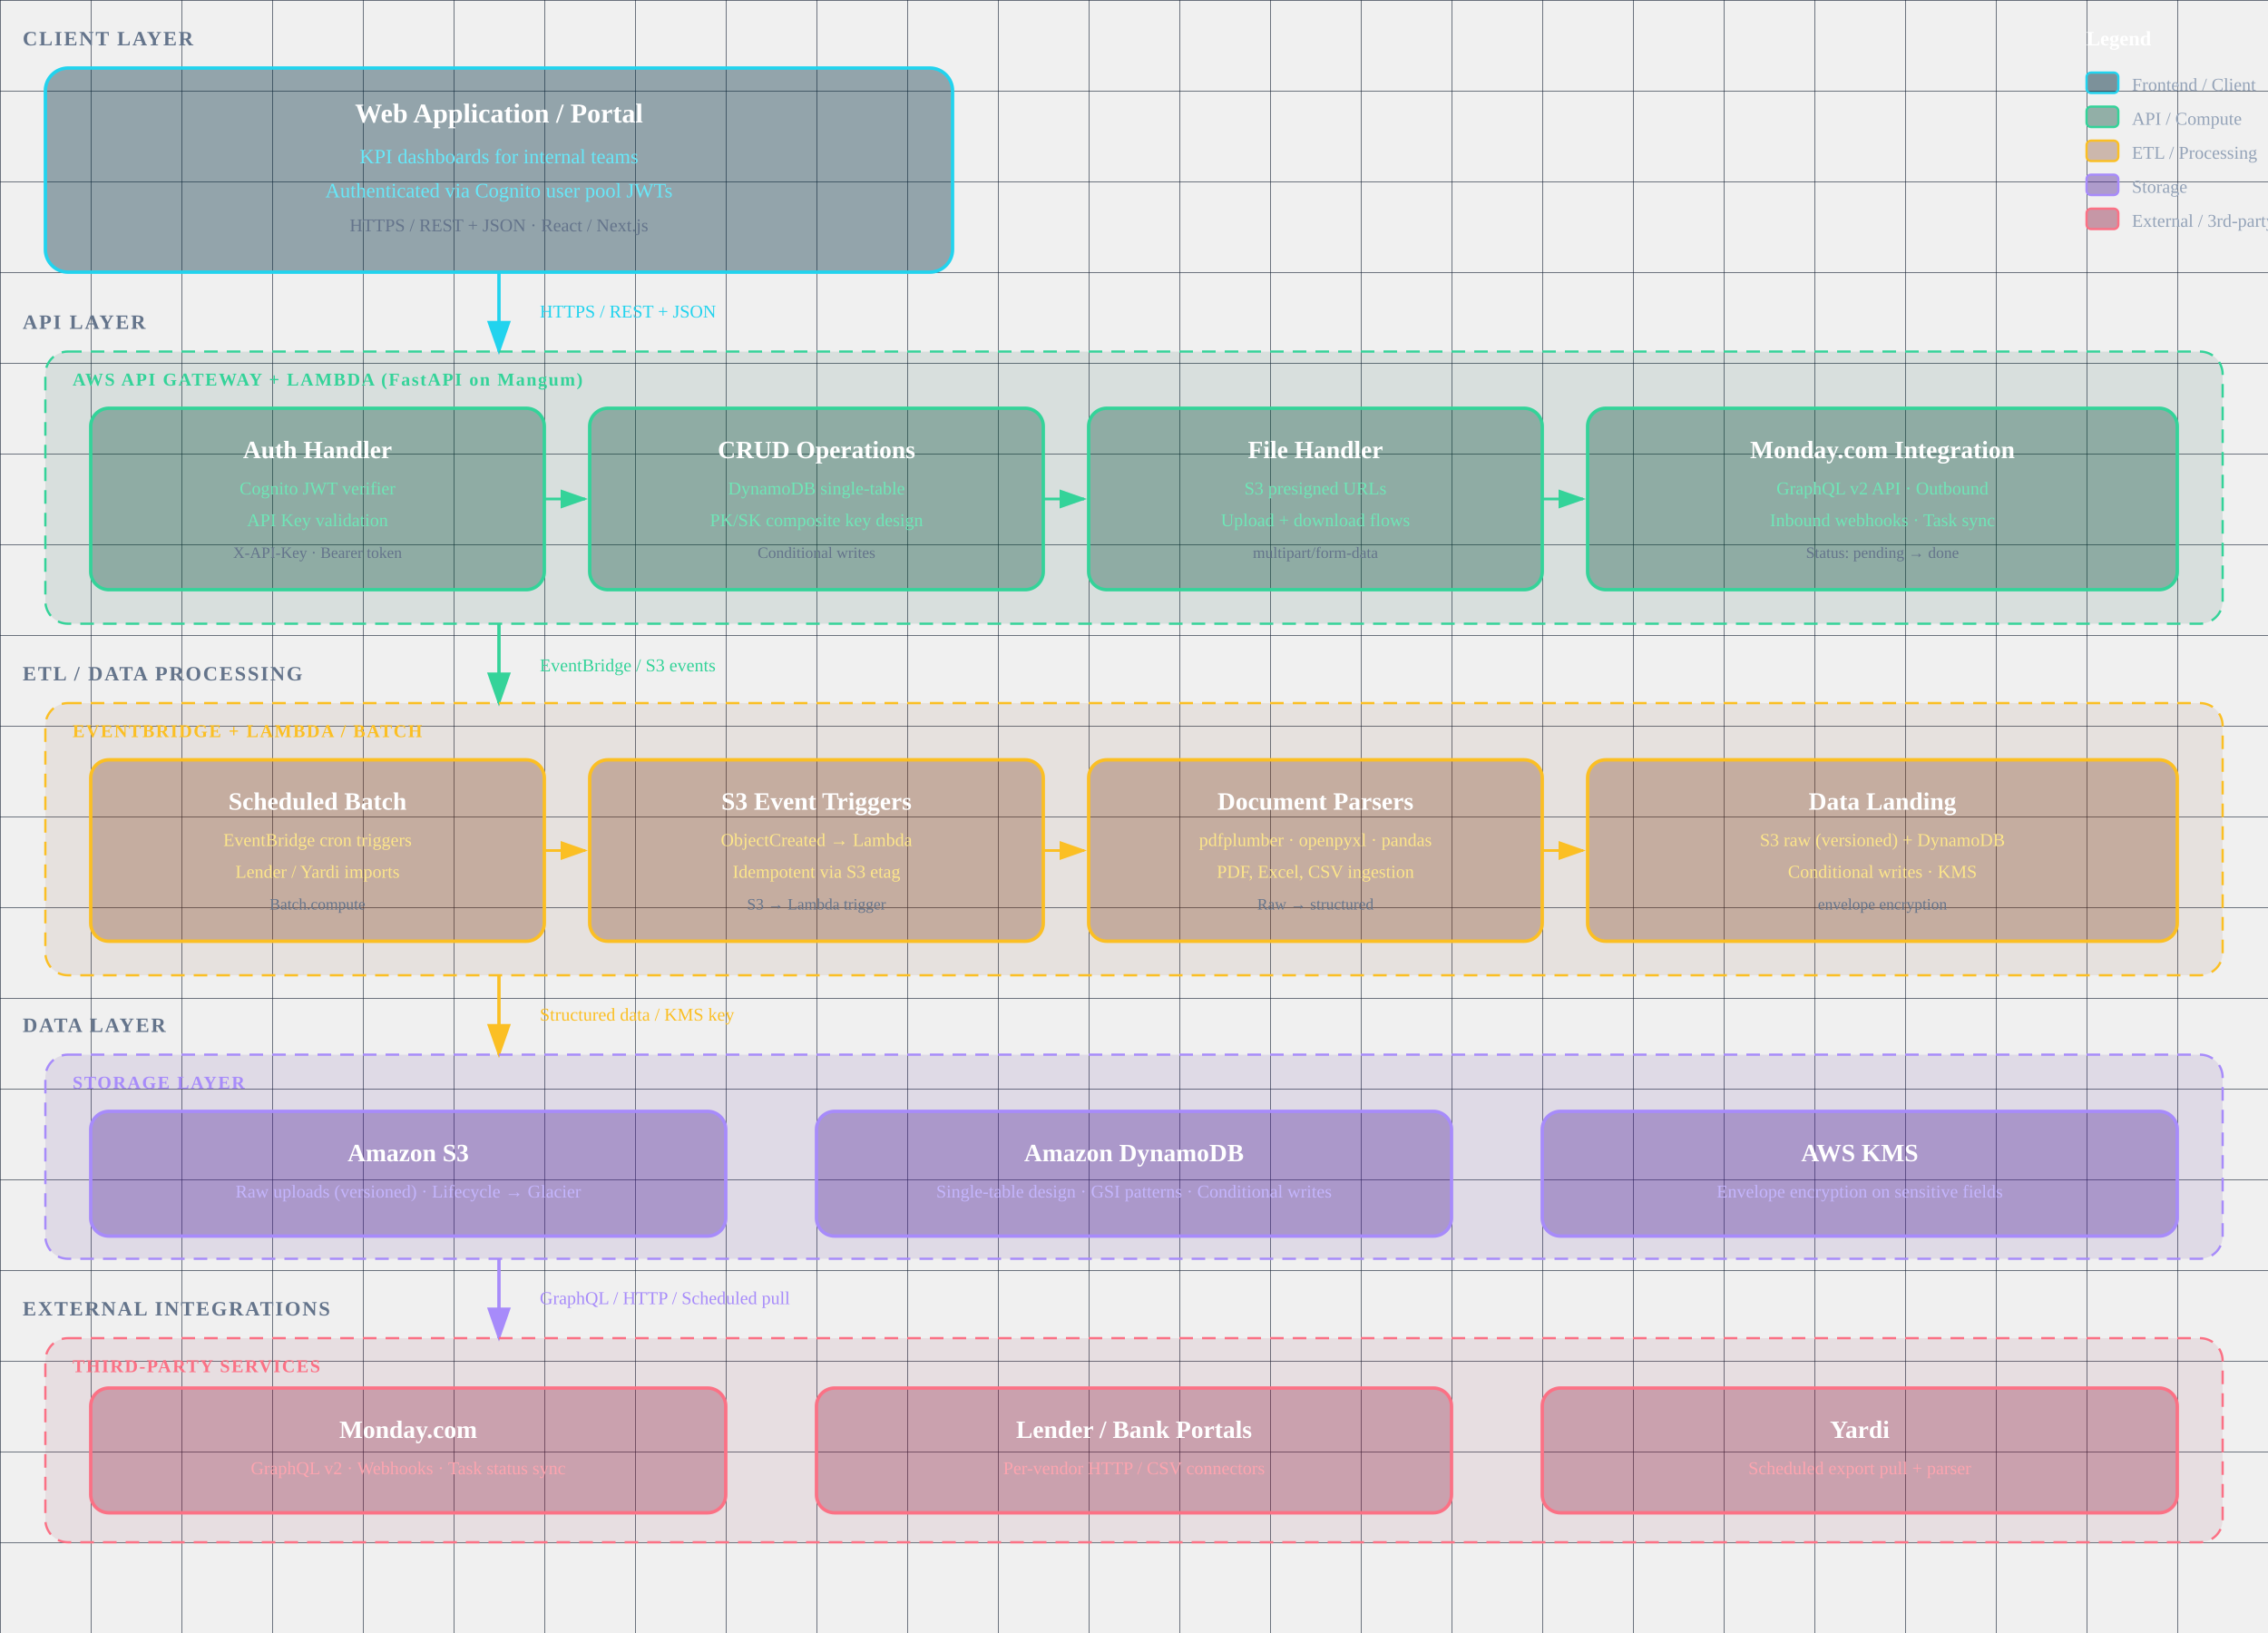
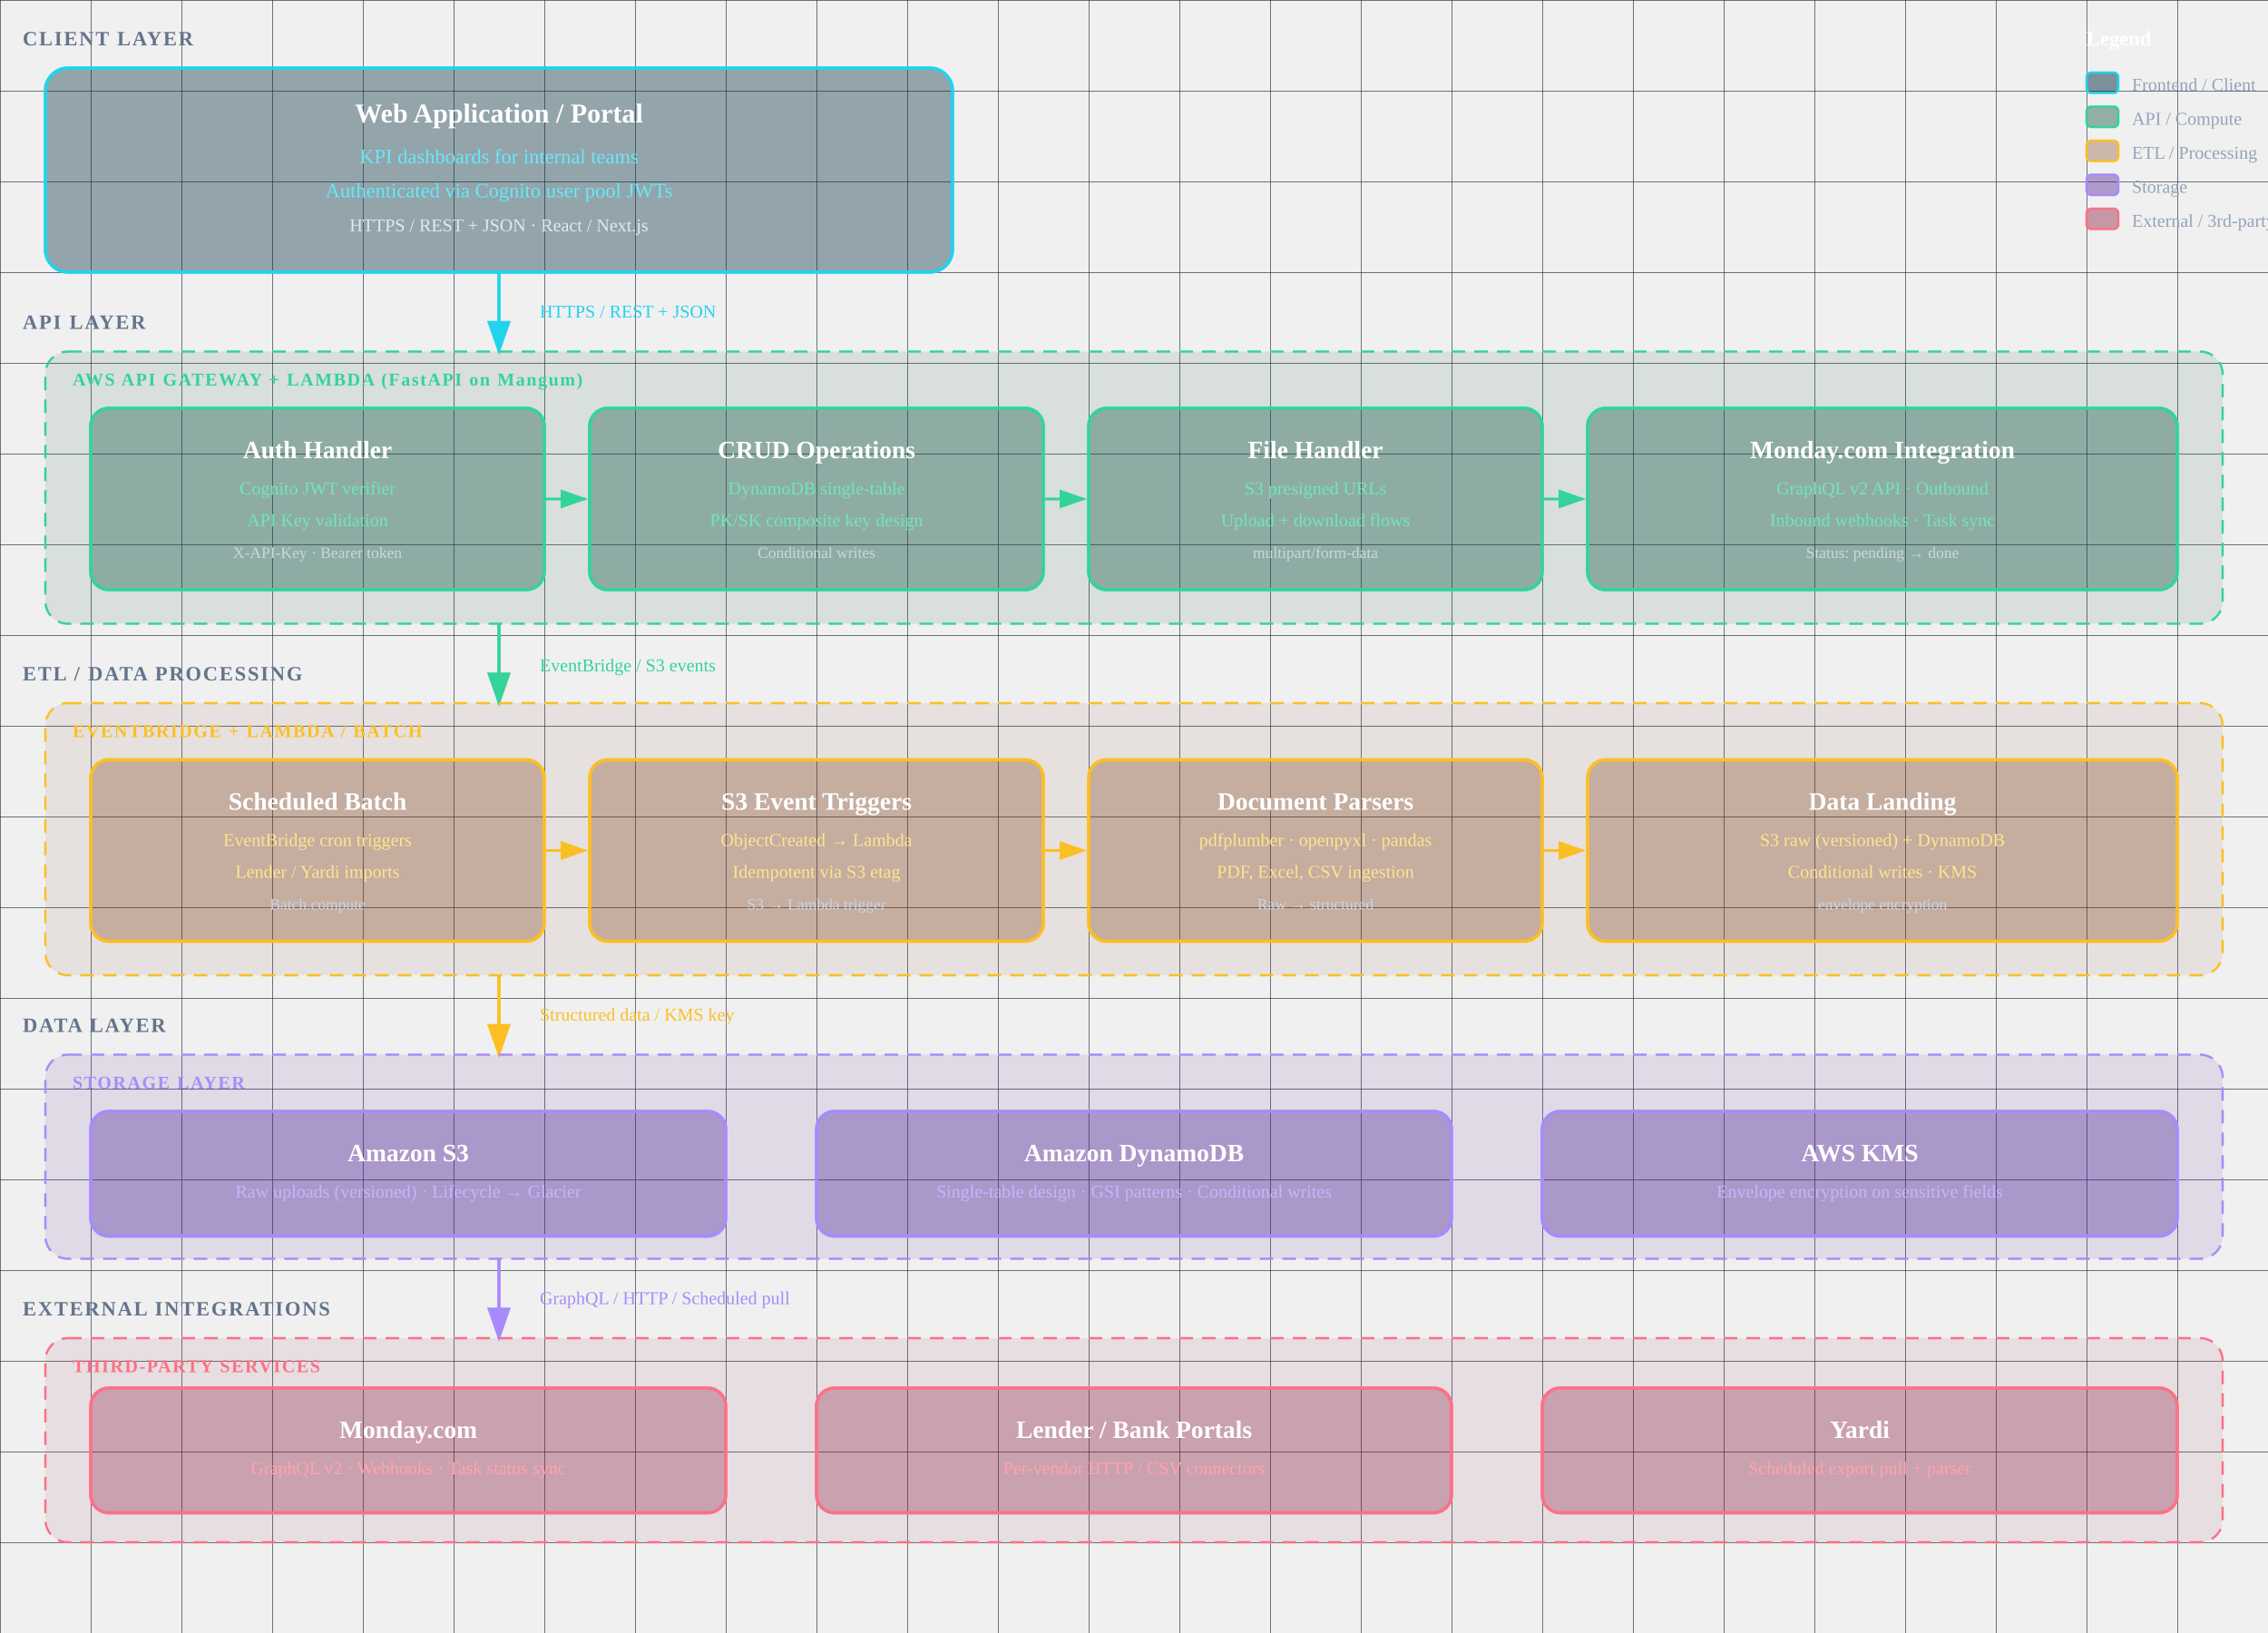
<svg xmlns="http://www.w3.org/2000/svg" viewBox="0 0 1000 720">
  <defs>
    <marker id="arrow" markerWidth="10" markerHeight="7" refX="9" refY="3.5" orient="auto">
      <polygon points="0 0, 10 3.5, 0 7" fill="#475569" />
    </marker>
    <marker id="arrow-cyan" markerWidth="10" markerHeight="7" refX="9" refY="3.5" orient="auto">
      <polygon points="0 0, 10 3.5, 0 7" fill="#22d3ee" />
    </marker>
    <marker id="arrow-emerald" markerWidth="10" markerHeight="7" refX="9" refY="3.5" orient="auto">
      <polygon points="0 0, 10 3.5, 0 7" fill="#34d399" />
    </marker>
    <marker id="arrow-amber" markerWidth="10" markerHeight="7" refX="9" refY="3.5" orient="auto">
      <polygon points="0 0, 10 3.5, 0 7" fill="#fbbf24" />
    </marker>
    <marker id="arrow-violet" markerWidth="10" markerHeight="7" refX="9" refY="3.5" orient="auto">
      <polygon points="0 0, 10 3.5, 0 7" fill="#a78bfa" />
    </marker>
    <marker id="arrow-rose" markerWidth="10" markerHeight="7" refX="9" refY="3.5" orient="auto">
      <polygon points="0 0, 10 3.5, 0 7" fill="#fb7185" />
    </marker>
    <pattern id="grid" width="40" height="40" patternUnits="userSpaceOnUse">
      <path d="M 40 0 L 0 0 0 40" fill="none" stroke="#1e293b" stroke-width="0.5" />
    </pattern>
  </defs>
  <rect width="100%" height="100%" fill="url(#grid)" />
  <text x="10" y="20" fill="#64748b" font-size="9" font-weight="600" letter-spacing="0.08em">CLIENT LAYER</text>
  <rect x="20" y="30" width="400" height="90" rx="10" fill="rgba(8,51,68,0.4)" stroke="#22d3ee" stroke-width="1.5" />
  <text x="220" y="54" fill="white" font-size="12" font-weight="600" text-anchor="middle">Web Application / Portal</text>
  <text x="220" y="72" fill="#67e8f9" font-size="9" text-anchor="middle">KPI dashboards for internal teams</text>
  <text x="220" y="87" fill="#67e8f9" font-size="9" text-anchor="middle">Authenticated via Cognito user pool JWTs</text>
-   <text x="220" y="102" fill="#64748b" font-size="8" text-anchor="middle">HTTPS / REST + JSON · React / Next.js</text>
+   <text x="220" y="102" fill="#e2e8f0" font-size="8" text-anchor="middle">HTTPS / REST + JSON · React / Next.js</text>
  <line x1="220" y1="120" x2="220" y2="155" stroke="#22d3ee" stroke-width="1.5" marker-end="url(#arrow-cyan)" />
  <text x="238" y="140" fill="#22d3ee" font-size="8">HTTPS / REST + JSON</text>
  <text x="10" y="145" fill="#64748b" font-size="9" font-weight="600" letter-spacing="0.08em">API LAYER</text>
  <rect x="20" y="155" width="960" height="120" rx="10" fill="rgba(6,78,59,0.1)" stroke="#34d399" stroke-width="1" stroke-dasharray="6,4" />
  <text x="32" y="170" fill="#34d399" font-size="8" font-weight="600" letter-spacing="0.08em">AWS API GATEWAY + LAMBDA (FastAPI on Mangum)</text>
  <rect x="40" y="180" width="200" height="80" rx="8" fill="rgba(6,78,59,0.35)" stroke="#34d399" stroke-width="1.5" />
  <text x="140" y="202" fill="white" font-size="11" font-weight="600" text-anchor="middle">Auth Handler</text>
  <text x="140" y="218" fill="#6ee7b7" font-size="8" text-anchor="middle">Cognito JWT verifier</text>
  <text x="140" y="232" fill="#6ee7b7" font-size="8" text-anchor="middle">API Key validation</text>
-   <text x="140" y="246" fill="#64748b" font-size="7" text-anchor="middle">X-API-Key · Bearer token</text>
+   <text x="140" y="246" fill="#cbd5e1" font-size="7" text-anchor="middle">X-API-Key · Bearer token</text>
  <rect x="260" y="180" width="200" height="80" rx="8" fill="rgba(6,78,59,0.35)" stroke="#34d399" stroke-width="1.5" />
  <text x="360" y="202" fill="white" font-size="11" font-weight="600" text-anchor="middle">CRUD Operations</text>
  <text x="360" y="218" fill="#6ee7b7" font-size="8" text-anchor="middle">DynamoDB single-table</text>
  <text x="360" y="232" fill="#6ee7b7" font-size="8" text-anchor="middle">PK/SK composite key design</text>
-   <text x="360" y="246" fill="#64748b" font-size="7" text-anchor="middle">Conditional writes</text>
+   <text x="360" y="246" fill="#cbd5e1" font-size="7" text-anchor="middle">Conditional writes</text>
  <rect x="480" y="180" width="200" height="80" rx="8" fill="rgba(6,78,59,0.35)" stroke="#34d399" stroke-width="1.5" />
  <text x="580" y="202" fill="white" font-size="11" font-weight="600" text-anchor="middle">File Handler</text>
  <text x="580" y="218" fill="#6ee7b7" font-size="8" text-anchor="middle">S3 presigned URLs</text>
  <text x="580" y="232" fill="#6ee7b7" font-size="8" text-anchor="middle">Upload + download flows</text>
-   <text x="580" y="246" fill="#64748b" font-size="7" text-anchor="middle">multipart/form-data</text>
+   <text x="580" y="246" fill="#cbd5e1" font-size="7" text-anchor="middle">multipart/form-data</text>
  <rect x="700" y="180" width="260" height="80" rx="8" fill="rgba(6,78,59,0.35)" stroke="#34d399" stroke-width="1.5" />
  <text x="830" y="202" fill="white" font-size="11" font-weight="600" text-anchor="middle">Monday.com Integration</text>
  <text x="830" y="218" fill="#6ee7b7" font-size="8" text-anchor="middle">GraphQL v2 API · Outbound</text>
  <text x="830" y="232" fill="#6ee7b7" font-size="8" text-anchor="middle">Inbound webhooks · Task sync</text>
-   <text x="830" y="246" fill="#64748b" font-size="7" text-anchor="middle">Status: pending → done</text>
+   <text x="830" y="246" fill="#cbd5e1" font-size="7" text-anchor="middle">Status: pending → done</text>
  <line x1="240" y1="220" x2="258" y2="220" stroke="#34d399" stroke-width="1.2" marker-end="url(#arrow-emerald)" />
  <line x1="460" y1="220" x2="478" y2="220" stroke="#34d399" stroke-width="1.2" marker-end="url(#arrow-emerald)" />
  <line x1="680" y1="220" x2="698" y2="220" stroke="#34d399" stroke-width="1.2" marker-end="url(#arrow-emerald)" />
  <line x1="220" y1="275" x2="220" y2="310" stroke="#34d399" stroke-width="1.5" marker-end="url(#arrow-emerald)" />
  <text x="238" y="296" fill="#34d399" font-size="8">EventBridge / S3 events</text>
  <text x="10" y="300" fill="#64748b" font-size="9" font-weight="600" letter-spacing="0.08em">ETL / DATA PROCESSING</text>
  <rect x="20" y="310" width="960" height="120" rx="10" fill="rgba(120,53,15,0.08)" stroke="#fbbf24" stroke-width="1" stroke-dasharray="6,4" />
  <text x="32" y="325" fill="#fbbf24" font-size="8" font-weight="600" letter-spacing="0.08em">EVENTBRIDGE + LAMBDA / BATCH</text>
  <rect x="40" y="335" width="200" height="80" rx="8" fill="rgba(120,53,15,0.3)" stroke="#fbbf24" stroke-width="1.5" />
  <text x="140" y="357" fill="white" font-size="11" font-weight="600" text-anchor="middle">Scheduled Batch</text>
  <text x="140" y="373" fill="#fde68a" font-size="8" text-anchor="middle">EventBridge cron triggers</text>
  <text x="140" y="387" fill="#fde68a" font-size="8" text-anchor="middle">Lender / Yardi imports</text>
-   <text x="140" y="401" fill="#64748b" font-size="7" text-anchor="middle">Batch.compute</text>
+   <text x="140" y="401" fill="#cbd5e1" font-size="7" text-anchor="middle">Batch.compute</text>
  <rect x="260" y="335" width="200" height="80" rx="8" fill="rgba(120,53,15,0.3)" stroke="#fbbf24" stroke-width="1.5" />
  <text x="360" y="357" fill="white" font-size="11" font-weight="600" text-anchor="middle">S3 Event Triggers</text>
  <text x="360" y="373" fill="#fde68a" font-size="8" text-anchor="middle">ObjectCreated → Lambda</text>
  <text x="360" y="387" fill="#fde68a" font-size="8" text-anchor="middle">Idempotent via S3 etag</text>
-   <text x="360" y="401" fill="#64748b" font-size="7" text-anchor="middle">S3 → Lambda trigger</text>
+   <text x="360" y="401" fill="#cbd5e1" font-size="7" text-anchor="middle">S3 → Lambda trigger</text>
  <rect x="480" y="335" width="200" height="80" rx="8" fill="rgba(120,53,15,0.3)" stroke="#fbbf24" stroke-width="1.5" />
  <text x="580" y="357" fill="white" font-size="11" font-weight="600" text-anchor="middle">Document Parsers</text>
  <text x="580" y="373" fill="#fde68a" font-size="8" text-anchor="middle">pdfplumber · openpyxl · pandas</text>
  <text x="580" y="387" fill="#fde68a" font-size="8" text-anchor="middle">PDF, Excel, CSV ingestion</text>
-   <text x="580" y="401" fill="#64748b" font-size="7" text-anchor="middle">Raw → structured</text>
+   <text x="580" y="401" fill="#cbd5e1" font-size="7" text-anchor="middle">Raw → structured</text>
  <rect x="700" y="335" width="260" height="80" rx="8" fill="rgba(120,53,15,0.3)" stroke="#fbbf24" stroke-width="1.5" />
  <text x="830" y="357" fill="white" font-size="11" font-weight="600" text-anchor="middle">Data Landing</text>
  <text x="830" y="373" fill="#fde68a" font-size="8" text-anchor="middle">S3 raw (versioned) + DynamoDB</text>
  <text x="830" y="387" fill="#fde68a" font-size="8" text-anchor="middle">Conditional writes · KMS</text>
-   <text x="830" y="401" fill="#64748b" font-size="7" text-anchor="middle">envelope encryption</text>
+   <text x="830" y="401" fill="#cbd5e1" font-size="7" text-anchor="middle">envelope encryption</text>
  <line x1="240" y1="375" x2="258" y2="375" stroke="#fbbf24" stroke-width="1.2" marker-end="url(#arrow-amber)" />
  <line x1="460" y1="375" x2="478" y2="375" stroke="#fbbf24" stroke-width="1.2" marker-end="url(#arrow-amber)" />
  <line x1="680" y1="375" x2="698" y2="375" stroke="#fbbf24" stroke-width="1.2" marker-end="url(#arrow-amber)" />
  <line x1="220" y1="430" x2="220" y2="465" stroke="#fbbf24" stroke-width="1.5" marker-end="url(#arrow-amber)" />
  <text x="238" y="450" fill="#fbbf24" font-size="8">Structured data / KMS key</text>
  <text x="10" y="455" fill="#64748b" font-size="9" font-weight="600" letter-spacing="0.08em">DATA LAYER</text>
  <rect x="20" y="465" width="960" height="90" rx="10" fill="rgba(76,29,149,0.1)" stroke="#a78bfa" stroke-width="1" stroke-dasharray="6,4" />
  <text x="32" y="480" fill="#a78bfa" font-size="8" font-weight="600" letter-spacing="0.08em">STORAGE LAYER</text>
  <rect x="40" y="490" width="280" height="55" rx="8" fill="rgba(76,29,149,0.35)" stroke="#a78bfa" stroke-width="1.5" />
  <text x="180" y="512" fill="white" font-size="11" font-weight="600" text-anchor="middle">Amazon S3</text>
  <text x="180" y="528" fill="#c4b5fd" font-size="8" text-anchor="middle">Raw uploads (versioned) · Lifecycle → Glacier</text>
  <rect x="360" y="490" width="280" height="55" rx="8" fill="rgba(76,29,149,0.35)" stroke="#a78bfa" stroke-width="1.5" />
  <text x="500" y="512" fill="white" font-size="11" font-weight="600" text-anchor="middle">Amazon DynamoDB</text>
  <text x="500" y="528" fill="#c4b5fd" font-size="8" text-anchor="middle">Single-table design · GSI patterns · Conditional writes</text>
  <rect x="680" y="490" width="280" height="55" rx="8" fill="rgba(76,29,149,0.35)" stroke="#a78bfa" stroke-width="1.5" />
  <text x="820" y="512" fill="white" font-size="11" font-weight="600" text-anchor="middle">AWS KMS</text>
  <text x="820" y="528" fill="#c4b5fd" font-size="8" text-anchor="middle">Envelope encryption on sensitive fields</text>
  <line x1="220" y1="555" x2="220" y2="590" stroke="#a78bfa" stroke-width="1.5" marker-end="url(#arrow-violet)" />
  <text x="238" y="575" fill="#a78bfa" font-size="8">GraphQL / HTTP / Scheduled pull</text>
  <text x="10" y="580" fill="#64748b" font-size="9" font-weight="600" letter-spacing="0.08em">EXTERNAL INTEGRATIONS</text>
  <rect x="20" y="590" width="960" height="90" rx="10" fill="rgba(136,19,55,0.08)" stroke="#fb7185" stroke-width="1" stroke-dasharray="6,4" />
  <text x="32" y="605" fill="#fb7185" font-size="8" font-weight="600" letter-spacing="0.08em">THIRD-PARTY SERVICES</text>
  <rect x="40" y="612" width="280" height="55" rx="8" fill="rgba(136,19,55,0.3)" stroke="#fb7185" stroke-width="1.5" />
  <text x="180" y="634" fill="white" font-size="11" font-weight="600" text-anchor="middle">Monday.com</text>
  <text x="180" y="650" fill="#fda4af" font-size="8" text-anchor="middle">GraphQL v2 · Webhooks · Task status sync</text>
  <rect x="360" y="612" width="280" height="55" rx="8" fill="rgba(136,19,55,0.3)" stroke="#fb7185" stroke-width="1.5" />
  <text x="500" y="634" fill="white" font-size="11" font-weight="600" text-anchor="middle">Lender / Bank Portals</text>
  <text x="500" y="650" fill="#fda4af" font-size="8" text-anchor="middle">Per-vendor HTTP / CSV connectors</text>
  <rect x="680" y="612" width="280" height="55" rx="8" fill="rgba(136,19,55,0.3)" stroke="#fb7185" stroke-width="1.5" />
  <text x="820" y="634" fill="white" font-size="11" font-weight="600" text-anchor="middle">Yardi</text>
  <text x="820" y="650" fill="#fda4af" font-size="8" text-anchor="middle">Scheduled export pull + parser</text>
  <text x="920" y="20" fill="white" font-size="9" font-weight="600">Legend</text>
  <rect x="920" y="32" width="14" height="9" rx="2" fill="rgba(8,51,68,0.5)" stroke="#22d3ee" stroke-width="1" />
  <text x="940" y="40" fill="#94a3b8" font-size="8">Frontend / Client</text>
  <rect x="920" y="47" width="14" height="9" rx="2" fill="rgba(6,78,59,0.4)" stroke="#34d399" stroke-width="1" />
  <text x="940" y="55" fill="#94a3b8" font-size="8">API / Compute</text>
  <rect x="920" y="62" width="14" height="9" rx="2" fill="rgba(120,53,15,0.3)" stroke="#fbbf24" stroke-width="1" />
  <text x="940" y="70" fill="#94a3b8" font-size="8">ETL / Processing</text>
  <rect x="920" y="77" width="14" height="9" rx="2" fill="rgba(76,29,149,0.4)" stroke="#a78bfa" stroke-width="1" />
  <text x="940" y="85" fill="#94a3b8" font-size="8">Storage</text>
  <rect x="920" y="92" width="14" height="9" rx="2" fill="rgba(136,19,55,0.4)" stroke="#fb7185" stroke-width="1" />
  <text x="940" y="100" fill="#94a3b8" font-size="8">External / 3rd-party</text>
</svg>
